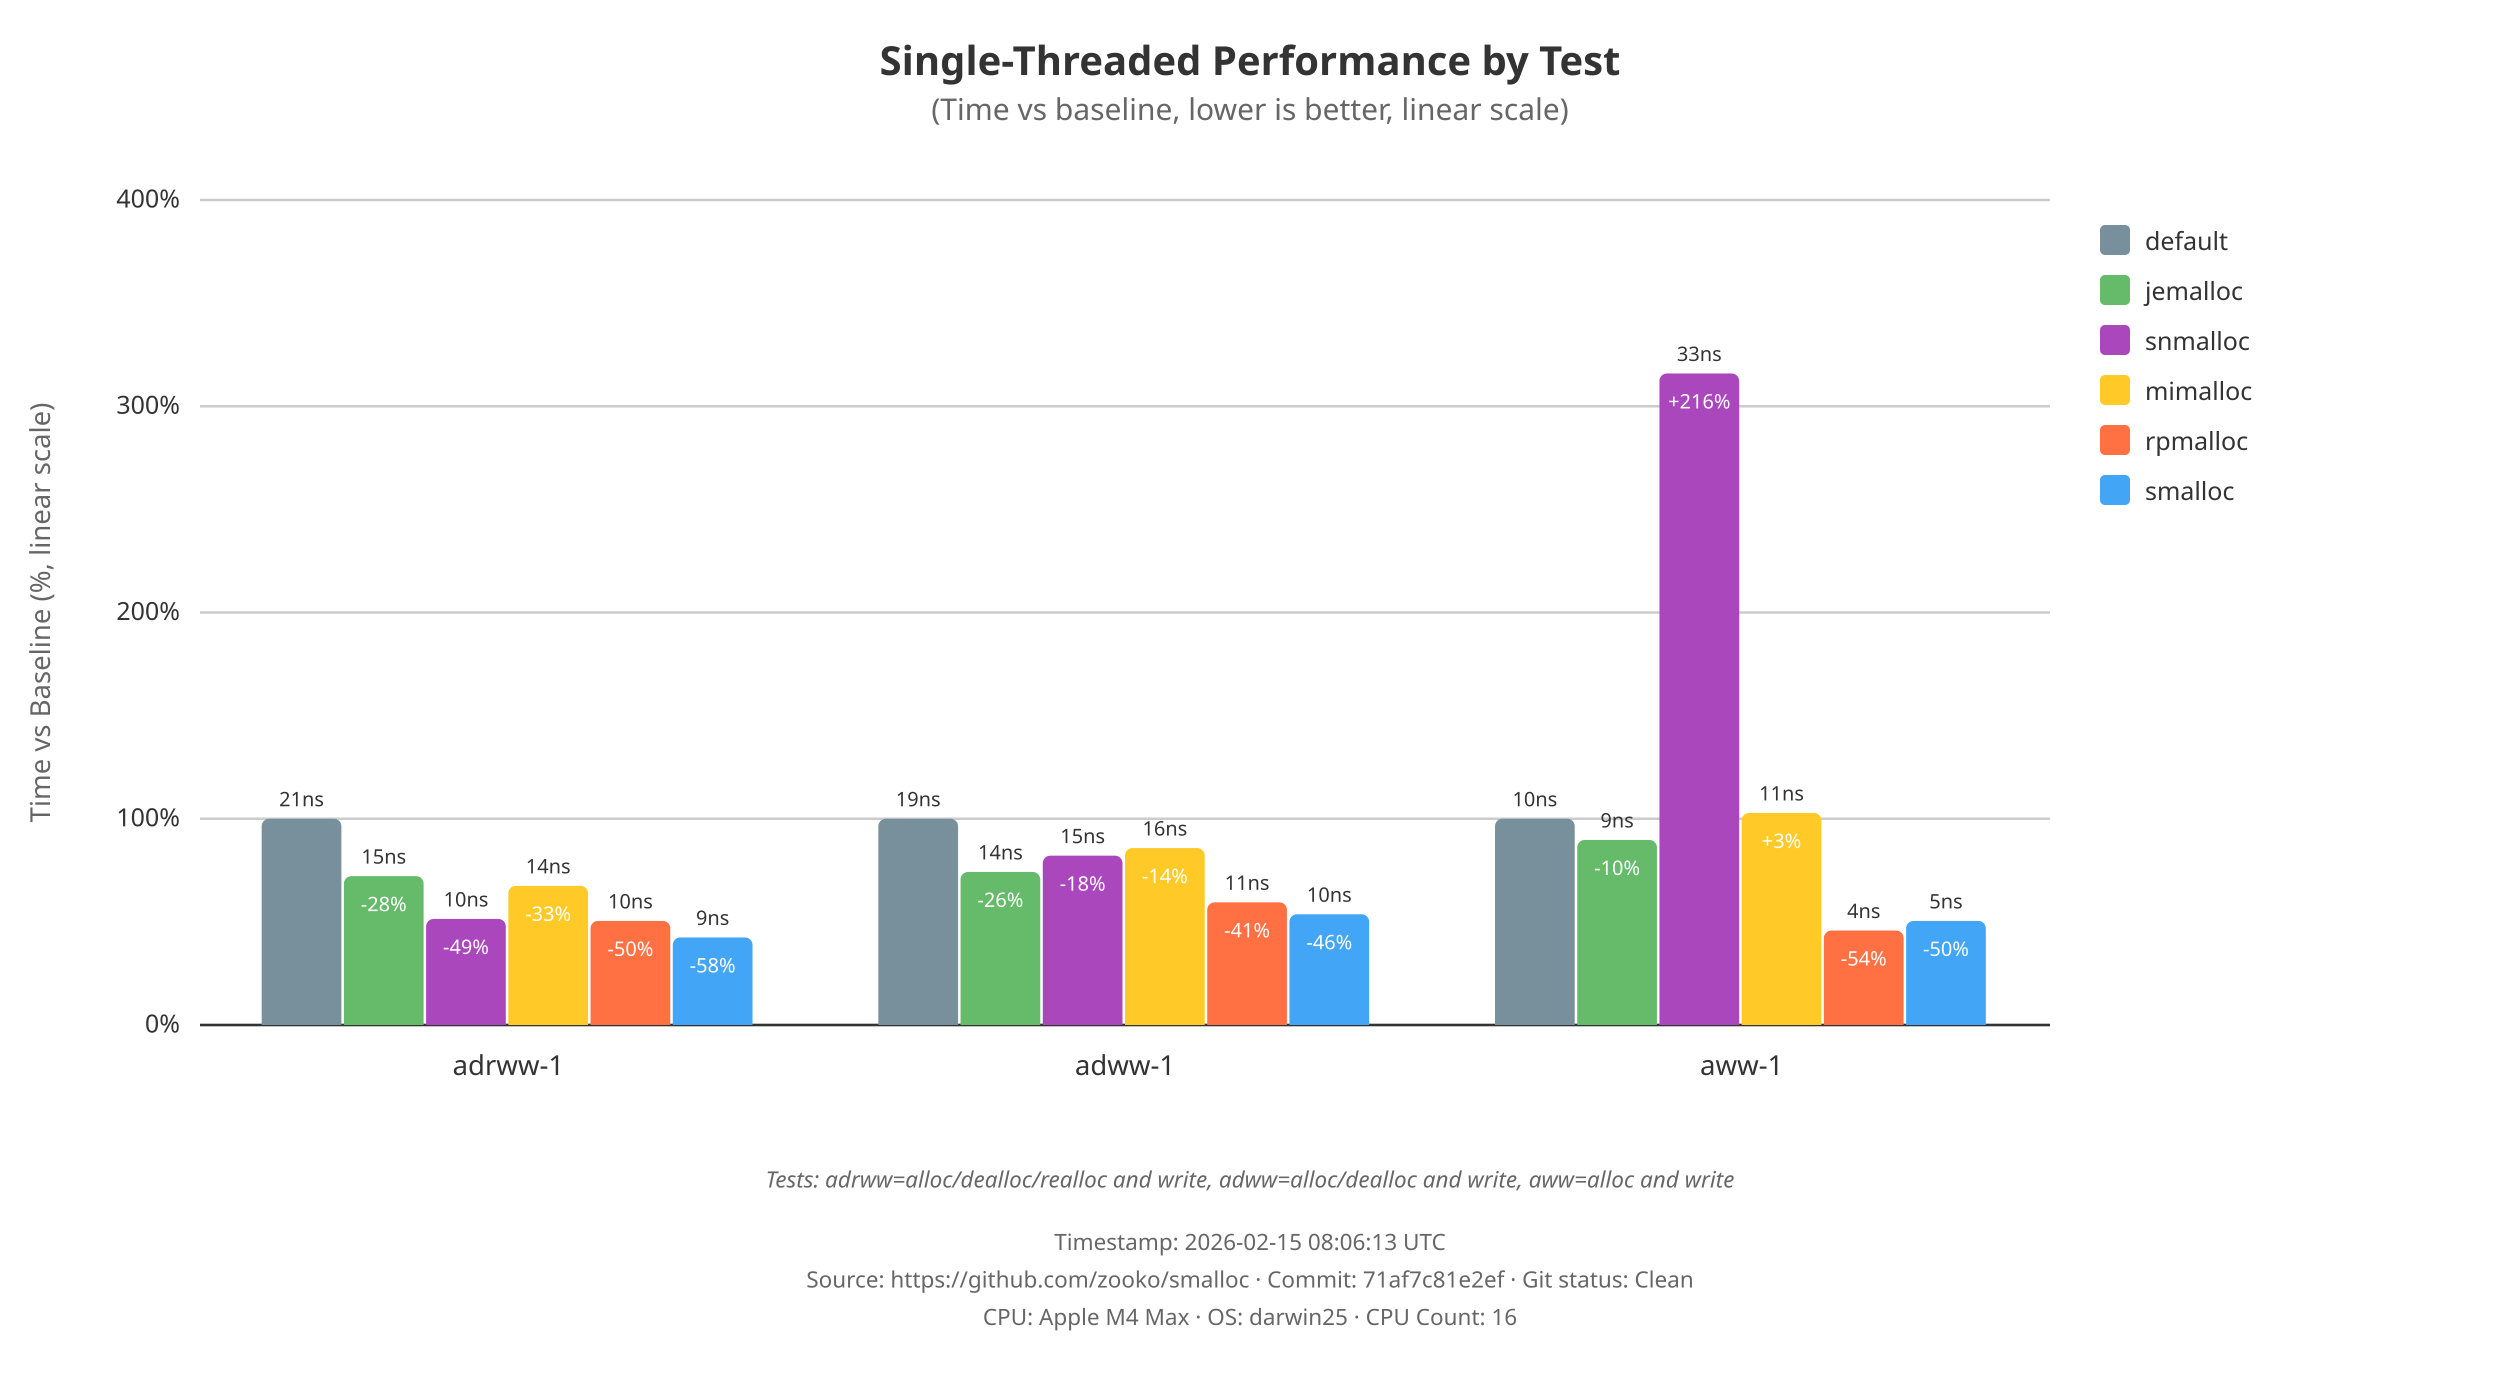
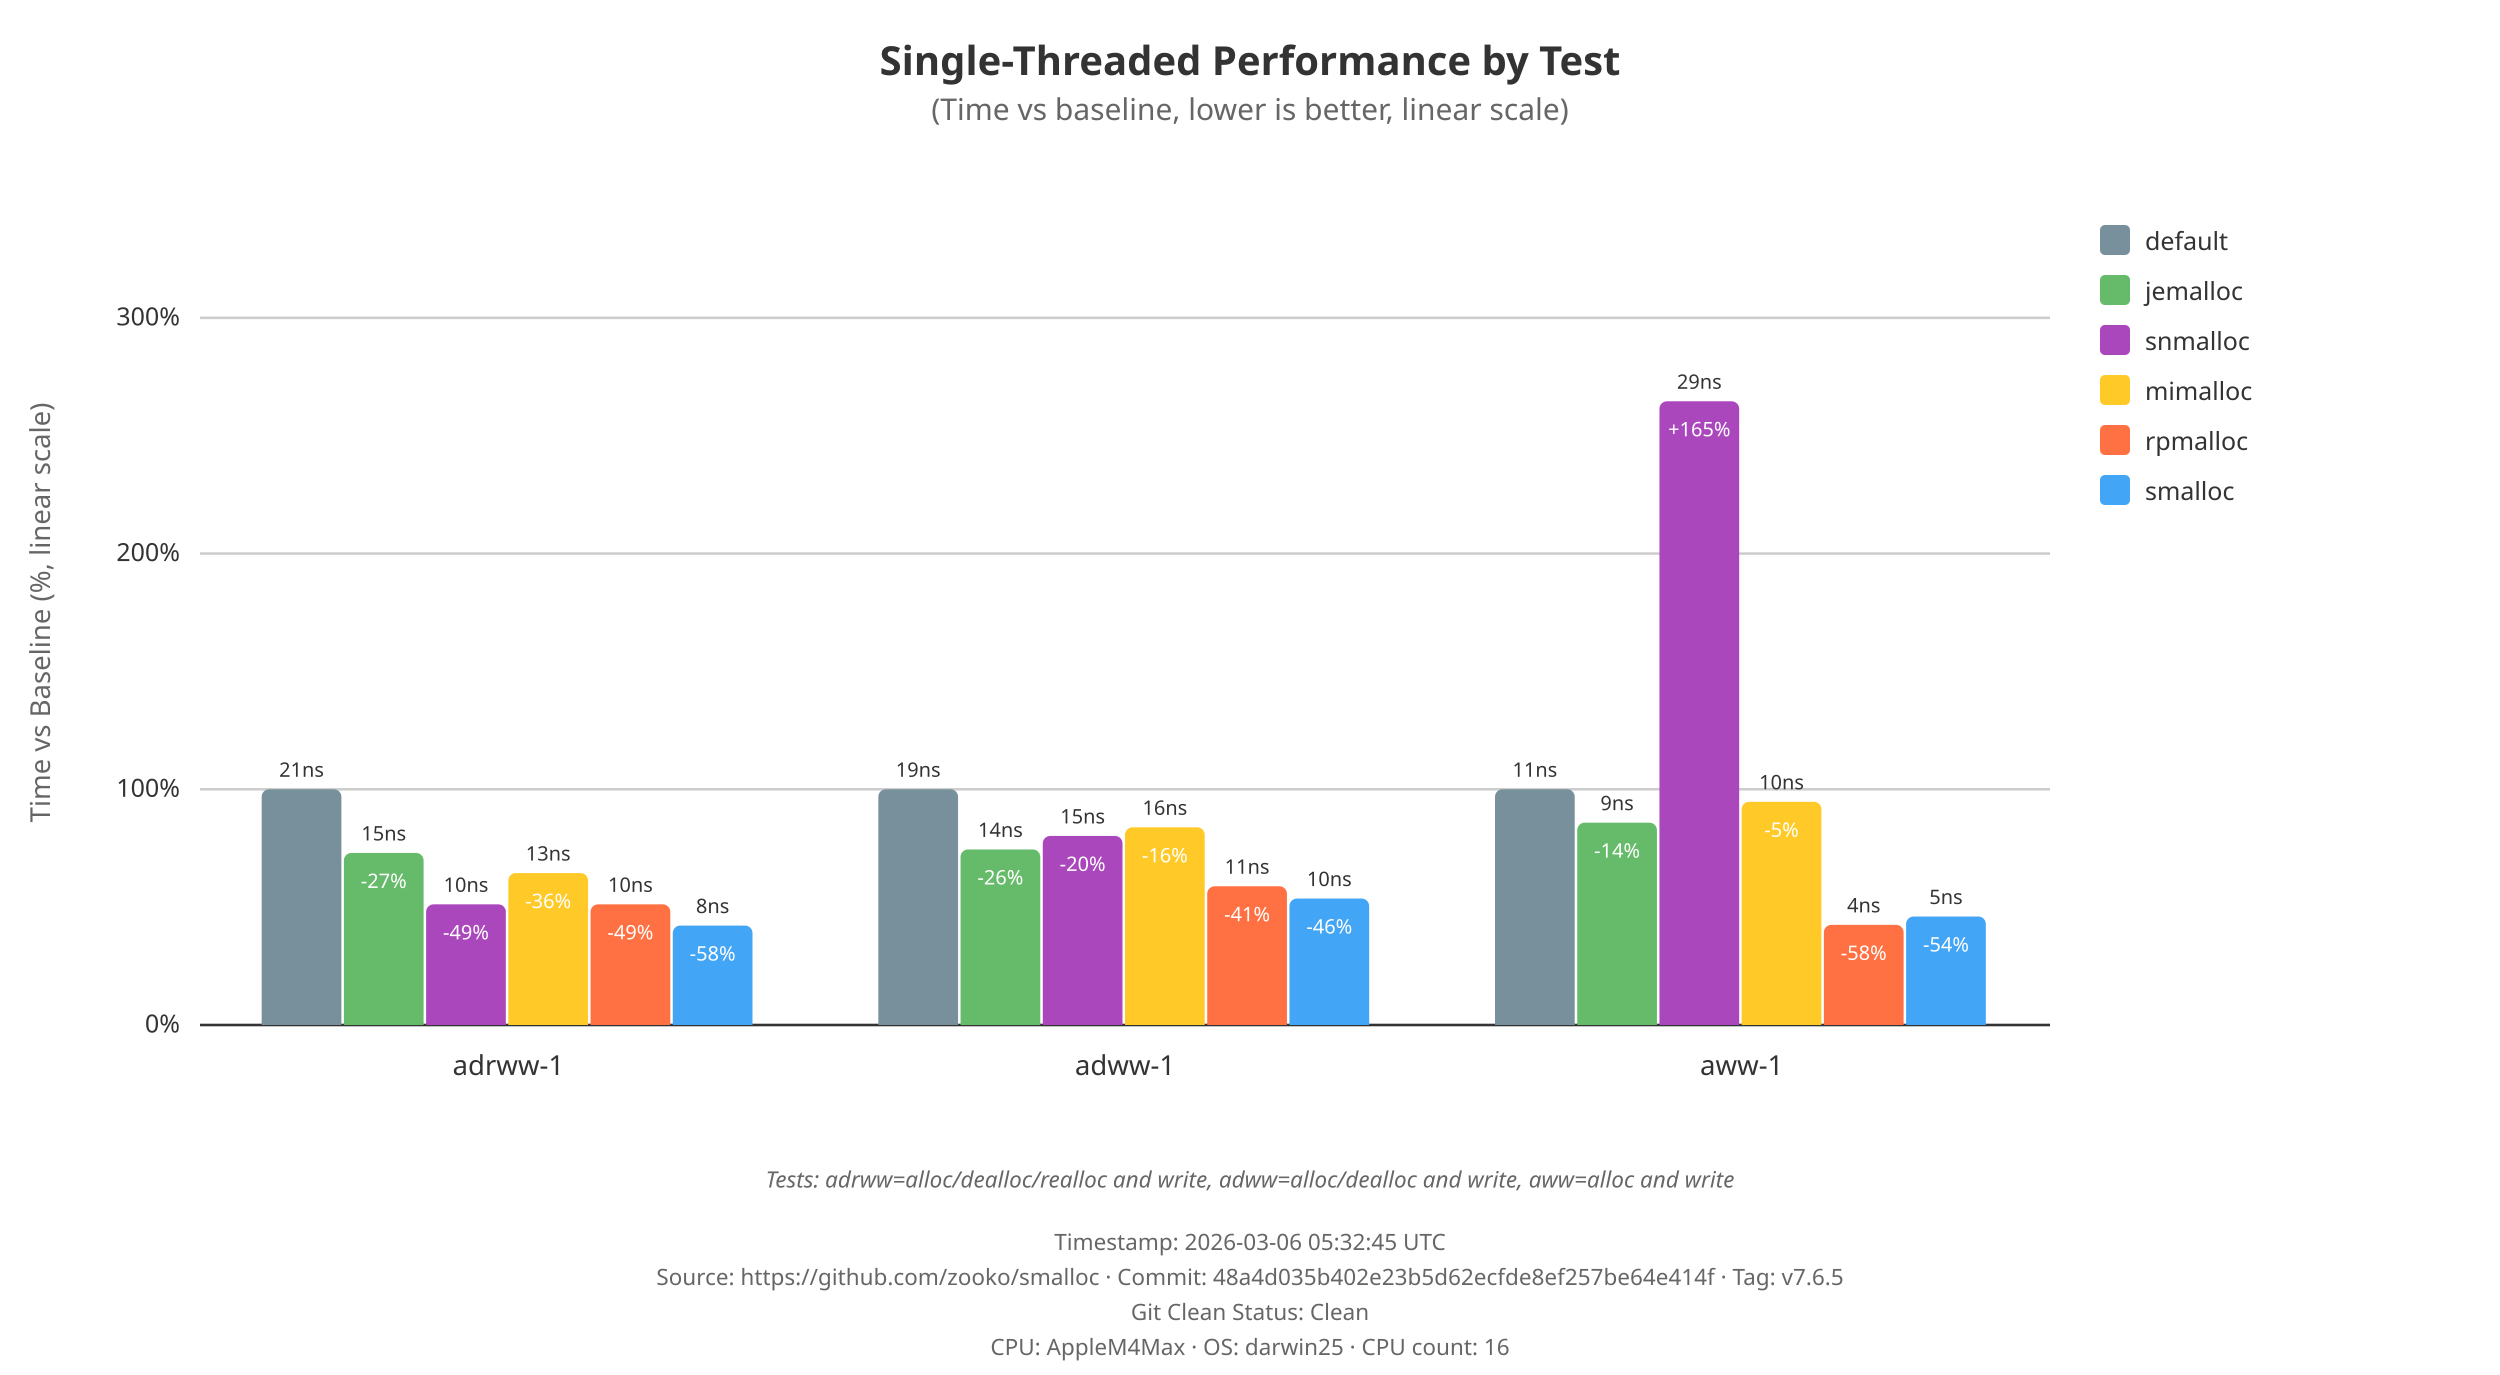
<svg xmlns="http://www.w3.org/2000/svg" viewBox="0 0 1000 550" width="1000" height="550">
  <rect width="1000" height="550" fill="white" />
  <style>
    .title { font-family: sans-serif; font-size: 16px; font-weight: bold; fill: #333333; }
    .subtitle { font-family: sans-serif; font-size: 12px; fill: #666666; }
    .axis-label { font-family: sans-serif; font-size: 11px; fill: #666666; }
    .tick-label { font-family: sans-serif; font-size: 10px; fill: #333333; }
    .tick-label-minor { font-family: sans-serif; font-size: 9px; fill: #999999; }
    .test-label { font-family: sans-serif; font-size: 11px; fill: #333333; }
    .bar-label-value { font-family: sans-serif; font-size: 8px; fill: #333333; }
    .bar-label-pct { font-family: sans-serif; font-size: 8px; fill: white; }
    .legend-text { font-family: sans-serif; font-size: 10px; fill: #333333; }
    .metadata { font-family: sans-serif; font-size: 9px; fill: #666666; }
    .key-text { font-family: sans-serif; font-size: 9px; font-style: italic; fill: #666666; }
    .grid-line-major { stroke: #cccccc; stroke-width: 1; }
    .grid-line-minor { stroke: #e0e0e0; stroke-width: 0.5; stroke-dasharray: 4,3; }
  </style>
  <text x="500.0" y="30" class="title" text-anchor="middle">Single-Threaded Performance by Test</text>
  <text x="500.0" y="48" class="subtitle" text-anchor="middle">(Time vs baseline, lower is better, linear scale)</text>
  <text x="20" y="245.0" class="axis-label" text-anchor="middle" transform="rotate(-90 20 245.0)">Time vs Baseline (%, linear scale)</text>
  <line x1="80" y1="410.0" x2="820" y2="410.0" class="grid-line-major" />
  <text x="72" y="413.0" class="tick-label" text-anchor="end">0%</text>
-   <line x1="80" y1="327.5" x2="820" y2="327.5" class="grid-line-major" />
-   <text x="72" y="330.5" class="tick-label" text-anchor="end">100%</text>
-   <line x1="80" y1="245.0" x2="820" y2="245.0" class="grid-line-major" />
-   <text x="72" y="248.0" class="tick-label" text-anchor="end">200%</text>
-   <line x1="80" y1="162.5" x2="820" y2="162.5" class="grid-line-major" />
-   <text x="72" y="165.5" class="tick-label" text-anchor="end">300%</text>
-   <line x1="80" y1="80.0" x2="820" y2="80.0" class="grid-line-major" />
-   <text x="72" y="83.0" class="tick-label" text-anchor="end">400%</text>
-   <line x1="80" y1="327.5" x2="820" y2="327.5" class="grid-line-line" />
+   <line x1="80" y1="315.714" x2="820" y2="315.714" class="grid-line-major" />
+   <text x="72" y="318.714" class="tick-label" text-anchor="end">100%</text>
+   <line x1="80" y1="221.429" x2="820" y2="221.429" class="grid-line-major" />
+   <text x="72" y="224.429" class="tick-label" text-anchor="end">200%</text>
+   <line x1="80" y1="127.143" x2="820" y2="127.143" class="grid-line-major" />
+   <text x="72" y="130.143" class="tick-label" text-anchor="end">300%</text>
+   <line x1="80" y1="315.714" x2="820" y2="315.714" class="grid-line-line" />
  <line x1="80" y1="410" x2="820" y2="410" stroke="#333333" stroke-width="1" />
-   <path d="M 104.667 410.0 L 136.556 410.0 L 136.556 330.5 A 3 3 0 0 0 133.556 327.5 L 107.667 327.5 A 3 3 0 0 0 104.667 330.5 Z" fill="#78909c" />
-   <text x="120.611" y="322.5" class="bar-label-value" text-anchor="middle">21ns</text>
-   <path d="M 137.556 410.0 L 169.444 410.0 L 169.444 353.46 A 3 3 0 0 0 166.444 350.46 L 140.556 350.46 A 3 3 0 0 0 137.556 353.46 Z" fill="#66bb6a" />
-   <text x="153.5" y="345.46" class="bar-label-value" text-anchor="middle">15ns</text>
-   <text x="153.5" y="364.46" class="bar-label-pct" text-anchor="middle">-28%</text>
-   <path d="M 170.444 410.0 L 202.333 410.0 L 202.333 370.583 A 3 3 0 0 0 199.333 367.583 L 173.444 367.583 A 3 3 0 0 0 170.444 370.583 Z" fill="#ab47bc" />
-   <text x="186.389" y="362.583" class="bar-label-value" text-anchor="middle">10ns</text>
-   <text x="186.389" y="381.583" class="bar-label-pct" text-anchor="middle">-49%</text>
-   <path d="M 203.333 410.0 L 235.222 410.0 L 235.222 357.351 A 3 3 0 0 0 232.222 354.351 L 206.333 354.351 A 3 3 0 0 0 203.333 357.351 Z" fill="#ffca28" />
-   <text x="219.278" y="349.351" class="bar-label-value" text-anchor="middle">14ns</text>
-   <text x="219.278" y="368.351" class="bar-label-pct" text-anchor="middle">-33%</text>
-   <path d="M 236.222 410.0 L 268.111 410.0 L 268.111 371.361 A 3 3 0 0 0 265.111 368.361 L 239.222 368.361 A 3 3 0 0 0 236.222 371.361 Z" fill="#ff7043" />
-   <text x="252.167" y="363.361" class="bar-label-value" text-anchor="middle">10ns</text>
-   <text x="252.167" y="382.361" class="bar-label-pct" text-anchor="middle">-50%</text>
-   <path d="M 269.111 410.0 L 301 410.0 L 301 377.976 A 3 3 0 0 0 298 374.976 L 272.111 374.976 A 3 3 0 0 0 269.111 377.976 Z" fill="#42a5f5" />
-   <text x="285.056" y="369.976" class="bar-label-value" text-anchor="middle">9ns</text>
-   <text x="285.056" y="388.976" class="bar-label-pct" text-anchor="middle">-58%</text>
+   <path d="M 104.667 410.0 L 136.556 410.0 L 136.556 318.714 A 3 3 0 0 0 133.556 315.714 L 107.667 315.714 A 3 3 0 0 0 104.667 318.714 Z" fill="#78909c" />
+   <text x="120.611" y="310.714" class="bar-label-value" text-anchor="middle">21ns</text>
+   <path d="M 137.556 410.0 L 169.444 410.0 L 169.444 344.185 A 3 3 0 0 0 166.444 341.185 L 140.556 341.185 A 3 3 0 0 0 137.556 344.185 Z" fill="#66bb6a" />
+   <text x="153.5" y="336.185" class="bar-label-value" text-anchor="middle">15ns</text>
+   <text x="153.5" y="355.185" class="bar-label-pct" text-anchor="middle">-27%</text>
+   <path d="M 170.444 410.0 L 202.333 410.0 L 202.333 364.74 A 3 3 0 0 0 199.333 361.74 L 173.444 361.74 A 3 3 0 0 0 170.444 364.74 Z" fill="#ab47bc" />
+   <text x="186.389" y="356.74" class="bar-label-value" text-anchor="middle">10ns</text>
+   <text x="186.389" y="375.74" class="bar-label-pct" text-anchor="middle">-49%</text>
+   <path d="M 203.333 410.0 L 235.222 410.0 L 235.222 352.228 A 3 3 0 0 0 232.222 349.228 L 206.333 349.228 A 3 3 0 0 0 203.333 352.228 Z" fill="#ffca28" />
+   <text x="219.278" y="344.228" class="bar-label-value" text-anchor="middle">13ns</text>
+   <text x="219.278" y="363.228" class="bar-label-pct" text-anchor="middle">-36%</text>
+   <path d="M 236.222 410.0 L 268.111 410.0 L 268.111 364.74 A 3 3 0 0 0 265.111 361.74 L 239.222 361.74 A 3 3 0 0 0 236.222 364.74 Z" fill="#ff7043" />
+   <text x="252.167" y="356.74" class="bar-label-value" text-anchor="middle">10ns</text>
+   <text x="252.167" y="375.74" class="bar-label-pct" text-anchor="middle">-49%</text>
+   <path d="M 269.111 410.0 L 301 410.0 L 301 373.23 A 3 3 0 0 0 298 370.23 L 272.111 370.23 A 3 3 0 0 0 269.111 373.23 Z" fill="#42a5f5" />
+   <text x="285.056" y="365.23" class="bar-label-value" text-anchor="middle">8ns</text>
+   <text x="285.056" y="384.23" class="bar-label-pct" text-anchor="middle">-58%</text>
  <text x="203.333" y="430" class="test-label" text-anchor="middle">adrww-1</text>
-   <path d="M 351.333 410.0 L 383.222 410.0 L 383.222 330.5 A 3 3 0 0 0 380.222 327.5 L 354.333 327.5 A 3 3 0 0 0 351.333 330.5 Z" fill="#78909c" />
-   <text x="367.278" y="322.5" class="bar-label-value" text-anchor="middle">19ns</text>
-   <path d="M 384.222 410.0 L 416.111 410.0 L 416.111 351.776 A 3 3 0 0 0 413.111 348.776 L 387.222 348.776 A 3 3 0 0 0 384.222 351.776 Z" fill="#66bb6a" />
-   <text x="400.167" y="343.776" class="bar-label-value" text-anchor="middle">14ns</text>
-   <text x="400.167" y="362.776" class="bar-label-pct" text-anchor="middle">-26%</text>
-   <path d="M 417.111 410.0 L 449.0 410.0 L 449.0 345.263 A 3 3 0 0 0 446.0 342.263 L 420.111 342.263 A 3 3 0 0 0 417.111 345.263 Z" fill="#ab47bc" />
-   <text x="433.056" y="337.263" class="bar-label-value" text-anchor="middle">15ns</text>
-   <text x="433.056" y="356.263" class="bar-label-pct" text-anchor="middle">-18%</text>
-   <path d="M 450.0 410.0 L 481.889 410.0 L 481.889 342.224 A 3 3 0 0 0 478.889 339.224 L 453.0 339.224 A 3 3 0 0 0 450.0 342.224 Z" fill="#ffca28" />
-   <text x="465.944" y="334.224" class="bar-label-value" text-anchor="middle">16ns</text>
-   <text x="465.944" y="353.224" class="bar-label-pct" text-anchor="middle">-14%</text>
-   <path d="M 482.889 410.0 L 514.778 410.0 L 514.778 363.934 A 3 3 0 0 0 511.778 360.934 L 485.889 360.934 A 3 3 0 0 0 482.889 363.934 Z" fill="#ff7043" />
-   <text x="498.833" y="355.934" class="bar-label-value" text-anchor="middle">11ns</text>
-   <text x="498.833" y="374.934" class="bar-label-pct" text-anchor="middle">-41%</text>
-   <path d="M 515.778 410.0 L 547.667 410.0 L 547.667 368.711 A 3 3 0 0 0 544.667 365.711 L 518.778 365.711 A 3 3 0 0 0 515.778 368.711 Z" fill="#42a5f5" />
-   <text x="531.722" y="360.711" class="bar-label-value" text-anchor="middle">10ns</text>
-   <text x="531.722" y="379.711" class="bar-label-pct" text-anchor="middle">-46%</text>
+   <path d="M 351.333 410.0 L 383.222 410.0 L 383.222 318.714 A 3 3 0 0 0 380.222 315.714 L 354.333 315.714 A 3 3 0 0 0 351.333 318.714 Z" fill="#78909c" />
+   <text x="367.278" y="310.714" class="bar-label-value" text-anchor="middle">19ns</text>
+   <path d="M 384.222 410.0 L 416.111 410.0 L 416.111 342.777 A 3 3 0 0 0 413.111 339.777 L 387.222 339.777 A 3 3 0 0 0 384.222 342.777 Z" fill="#66bb6a" />
+   <text x="400.167" y="334.777" class="bar-label-value" text-anchor="middle">14ns</text>
+   <text x="400.167" y="353.777" class="bar-label-pct" text-anchor="middle">-26%</text>
+   <path d="M 417.111 410.0 L 449.0 410.0 L 449.0 337.375 A 3 3 0 0 0 446.0 334.375 L 420.111 334.375 A 3 3 0 0 0 417.111 337.375 Z" fill="#ab47bc" />
+   <text x="433.056" y="329.375" class="bar-label-value" text-anchor="middle">15ns</text>
+   <text x="433.056" y="348.375" class="bar-label-pct" text-anchor="middle">-20%</text>
+   <path d="M 450.0 410.0 L 481.889 410.0 L 481.889 333.938 A 3 3 0 0 0 478.889 330.938 L 453.0 330.938 A 3 3 0 0 0 450.0 333.938 Z" fill="#ffca28" />
+   <text x="465.944" y="325.938" class="bar-label-value" text-anchor="middle">16ns</text>
+   <text x="465.944" y="344.938" class="bar-label-pct" text-anchor="middle">-16%</text>
+   <path d="M 482.889 410.0 L 514.778 410.0 L 514.778 357.509 A 3 3 0 0 0 511.778 354.509 L 485.889 354.509 A 3 3 0 0 0 482.889 357.509 Z" fill="#ff7043" />
+   <text x="498.833" y="349.509" class="bar-label-value" text-anchor="middle">11ns</text>
+   <text x="498.833" y="368.509" class="bar-label-pct" text-anchor="middle">-41%</text>
+   <path d="M 515.778 410.0 L 547.667 410.0 L 547.667 362.42 A 3 3 0 0 0 544.667 359.42 L 518.778 359.42 A 3 3 0 0 0 515.778 362.42 Z" fill="#42a5f5" />
+   <text x="531.722" y="354.42" class="bar-label-value" text-anchor="middle">10ns</text>
+   <text x="531.722" y="373.42" class="bar-label-pct" text-anchor="middle">-46%</text>
  <text x="450.0" y="430" class="test-label" text-anchor="middle">adww-1</text>
-   <path d="M 598 410.0 L 629.889 410.0 L 629.889 330.5 A 3 3 0 0 0 626.889 327.5 L 601 327.5 A 3 3 0 0 0 598 330.5 Z" fill="#78909c" />
-   <text x="613.944" y="322.5" class="bar-label-value" text-anchor="middle">10ns</text>
-   <path d="M 630.889 410.0 L 662.778 410.0 L 662.778 338.981 A 3 3 0 0 0 659.778 335.981 L 633.889 335.981 A 3 3 0 0 0 630.889 338.981 Z" fill="#66bb6a" />
-   <text x="646.833" y="330.981" class="bar-label-value" text-anchor="middle">9ns</text>
-   <text x="646.833" y="349.981" class="bar-label-pct" text-anchor="middle">-10%</text>
-   <path d="M 663.778 410.0 L 695.667 410.0 L 695.667 152.393 A 3 3 0 0 0 692.667 149.393 L 666.778 149.393 A 3 3 0 0 0 663.778 152.393 Z" fill="#ab47bc" />
-   <text x="679.722" y="144.393" class="bar-label-value" text-anchor="middle">33ns</text>
-   <text x="679.722" y="163.393" class="bar-label-pct" text-anchor="middle">+216%</text>
-   <path d="M 696.667 410.0 L 728.556 410.0 L 728.556 328.187 A 3 3 0 0 0 725.556 325.187 L 699.667 325.187 A 3 3 0 0 0 696.667 328.187 Z" fill="#ffca28" />
-   <text x="712.611" y="320.187" class="bar-label-value" text-anchor="middle">11ns</text>
-   <text x="712.611" y="339.187" class="bar-label-pct" text-anchor="middle">+3%</text>
-   <path d="M 729.556 410.0 L 761.444 410.0 L 761.444 375.22 A 3 3 0 0 0 758.444 372.22 L 732.556 372.22 A 3 3 0 0 0 729.556 375.22 Z" fill="#ff7043" />
-   <text x="745.5" y="367.22" class="bar-label-value" text-anchor="middle">4ns</text>
-   <text x="745.5" y="386.22" class="bar-label-pct" text-anchor="middle">-54%</text>
-   <path d="M 762.444 410.0 L 794.333 410.0 L 794.333 371.364 A 3 3 0 0 0 791.333 368.364 L 765.444 368.364 A 3 3 0 0 0 762.444 371.364 Z" fill="#42a5f5" />
-   <text x="778.389" y="363.364" class="bar-label-value" text-anchor="middle">5ns</text>
-   <text x="778.389" y="382.364" class="bar-label-pct" text-anchor="middle">-50%</text>
+   <path d="M 598 410.0 L 629.889 410.0 L 629.889 318.714 A 3 3 0 0 0 626.889 315.714 L 601 315.714 A 3 3 0 0 0 598 318.714 Z" fill="#78909c" />
+   <text x="613.944" y="310.714" class="bar-label-value" text-anchor="middle">11ns</text>
+   <path d="M 630.889 410.0 L 662.778 410.0 L 662.778 332.064 A 3 3 0 0 0 659.778 329.064 L 633.889 329.064 A 3 3 0 0 0 630.889 332.064 Z" fill="#66bb6a" />
+   <text x="646.833" y="324.064" class="bar-label-value" text-anchor="middle">9ns</text>
+   <text x="646.833" y="343.064" class="bar-label-pct" text-anchor="middle">-14%</text>
+   <path d="M 663.778 410.0 L 695.667 410.0 L 695.667 163.518 A 3 3 0 0 0 692.667 160.518 L 666.778 160.518 A 3 3 0 0 0 663.778 163.518 Z" fill="#ab47bc" />
+   <text x="679.722" y="155.518" class="bar-label-value" text-anchor="middle">29ns</text>
+   <text x="679.722" y="174.518" class="bar-label-pct" text-anchor="middle">+165%</text>
+   <path d="M 696.667 410.0 L 728.556 410.0 L 728.556 323.721 A 3 3 0 0 0 725.556 320.721 L 699.667 320.721 A 3 3 0 0 0 696.667 323.721 Z" fill="#ffca28" />
+   <text x="712.611" y="315.721" class="bar-label-value" text-anchor="middle">10ns</text>
+   <text x="712.611" y="334.721" class="bar-label-pct" text-anchor="middle">-5%</text>
+   <path d="M 729.556 410.0 L 761.444 410.0 L 761.444 372.949 A 3 3 0 0 0 758.444 369.949 L 732.556 369.949 A 3 3 0 0 0 729.556 372.949 Z" fill="#ff7043" />
+   <text x="745.5" y="364.949" class="bar-label-value" text-anchor="middle">4ns</text>
+   <text x="745.5" y="383.949" class="bar-label-pct" text-anchor="middle">-58%</text>
+   <path d="M 762.444 410.0 L 794.333 410.0 L 794.333 369.612 A 3 3 0 0 0 791.333 366.612 L 765.444 366.612 A 3 3 0 0 0 762.444 369.612 Z" fill="#42a5f5" />
+   <text x="778.389" y="361.612" class="bar-label-value" text-anchor="middle">5ns</text>
+   <text x="778.389" y="380.612" class="bar-label-pct" text-anchor="middle">-54%</text>
  <text x="696.667" y="430" class="test-label" text-anchor="middle">aww-1</text>
  <rect x="840" y="90" width="12" height="12" fill="#78909c" rx="2" />
  <text x="858" y="100" class="legend-text">default</text>
  <rect x="840" y="110" width="12" height="12" fill="#66bb6a" rx="2" />
  <text x="858" y="120" class="legend-text">jemalloc</text>
  <rect x="840" y="130" width="12" height="12" fill="#ab47bc" rx="2" />
  <text x="858" y="140" class="legend-text">snmalloc</text>
  <rect x="840" y="150" width="12" height="12" fill="#ffca28" rx="2" />
  <text x="858" y="160" class="legend-text">mimalloc</text>
  <rect x="840" y="170" width="12" height="12" fill="#ff7043" rx="2" />
  <text x="858" y="180" class="legend-text">rpmalloc</text>
  <rect x="840" y="190" width="12" height="12" fill="#42a5f5" rx="2" />
  <text x="858" y="200" class="legend-text">smalloc</text>
  <text x="500.0" y="475" class="key-text" text-anchor="middle">Tests: adrww=alloc/dealloc/realloc and write, adww=alloc/dealloc and write, aww=alloc and write</text>
-   <text x="500.0" y="500" class="metadata" text-anchor="middle">Timestamp: 2026-02-15 08:06:13 UTC</text>
-   <text x="500.0" y="515" class="metadata" text-anchor="middle">Source: https://github.com/zooko/smalloc · Commit: 71af7c81e2ef · Git status: Clean</text>
-   <text x="500.0" y="530" class="metadata" text-anchor="middle">CPU: Apple M4 Max · OS: darwin25 · CPU Count: 16</text>
+   <text x="500.0" y="500" class="metadata" text-anchor="middle">Timestamp: 2026-03-06 05:32:45 UTC</text>
+   <text x="500.0" y="514" class="metadata" text-anchor="middle">Source: https://github.com/zooko/smalloc · Commit: 48a4d035b402e23b5d62ecfde8ef257be64e414f · Tag: v7.6.5</text>
+   <text x="500.0" y="528" class="metadata" text-anchor="middle">Git Clean Status: Clean</text>
+   <text x="500.0" y="542" class="metadata" text-anchor="middle">CPU: AppleM4Max · OS: darwin25 · CPU count: 16</text>
</svg>
